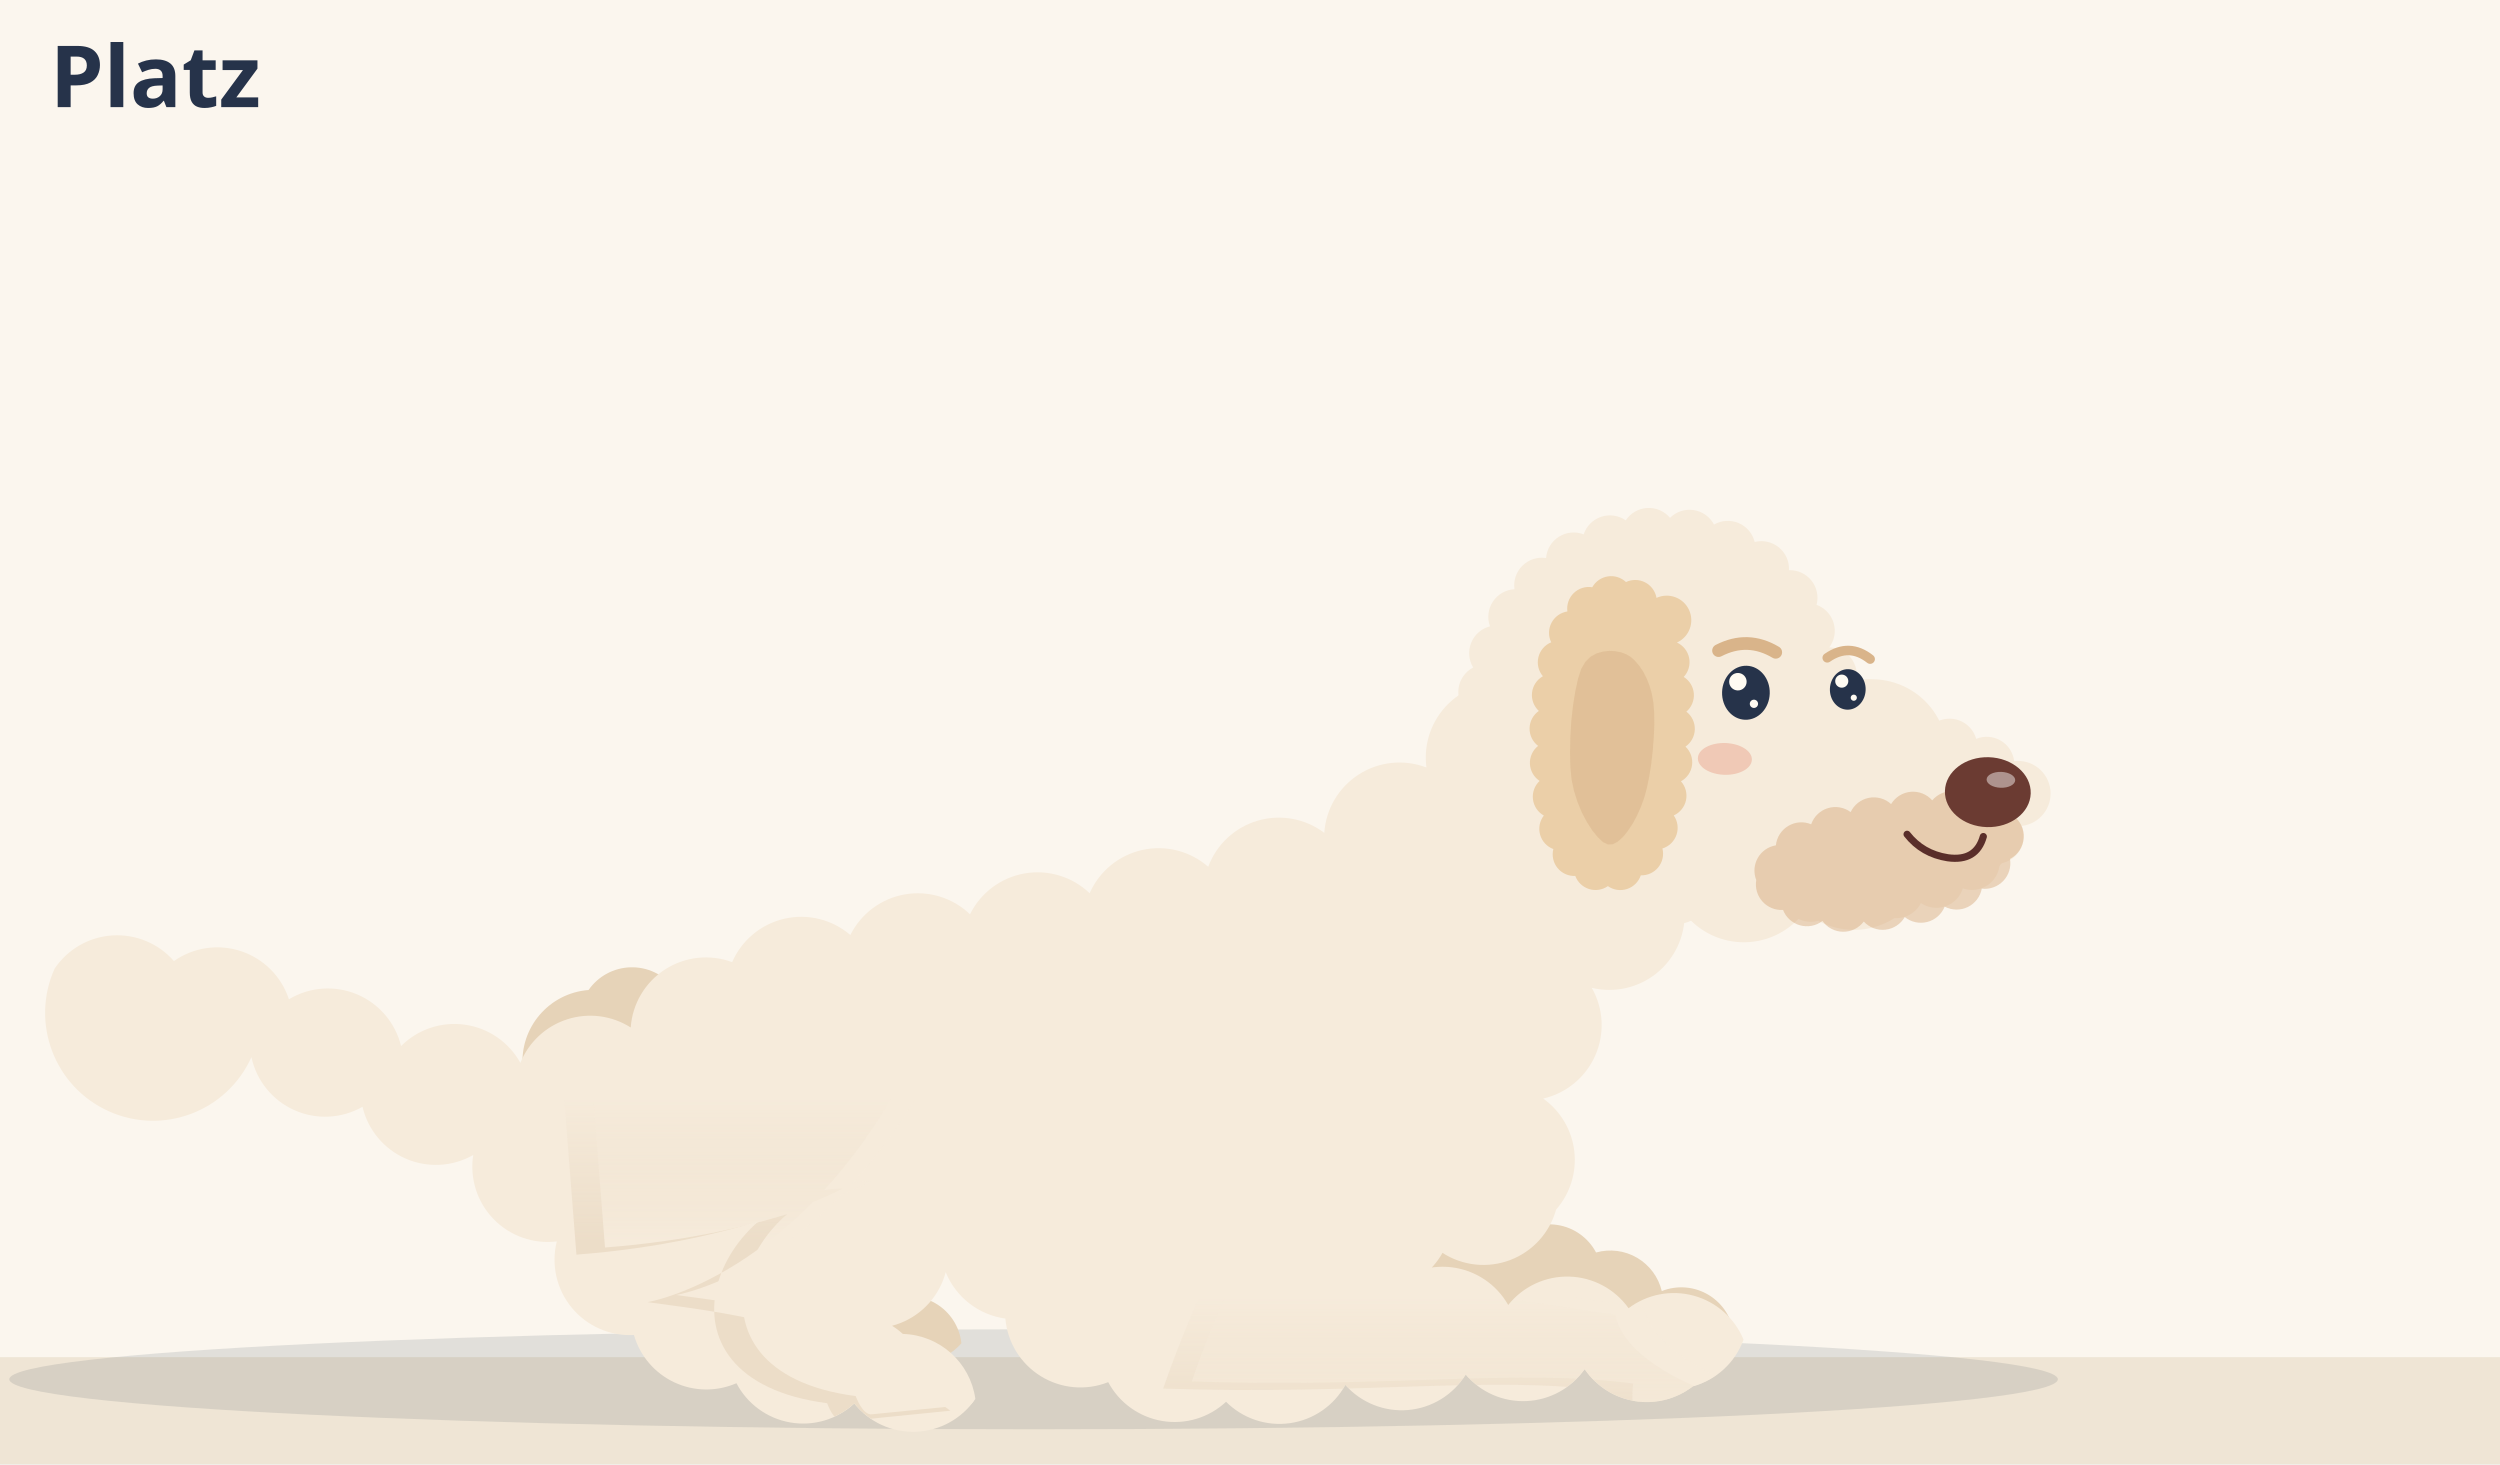
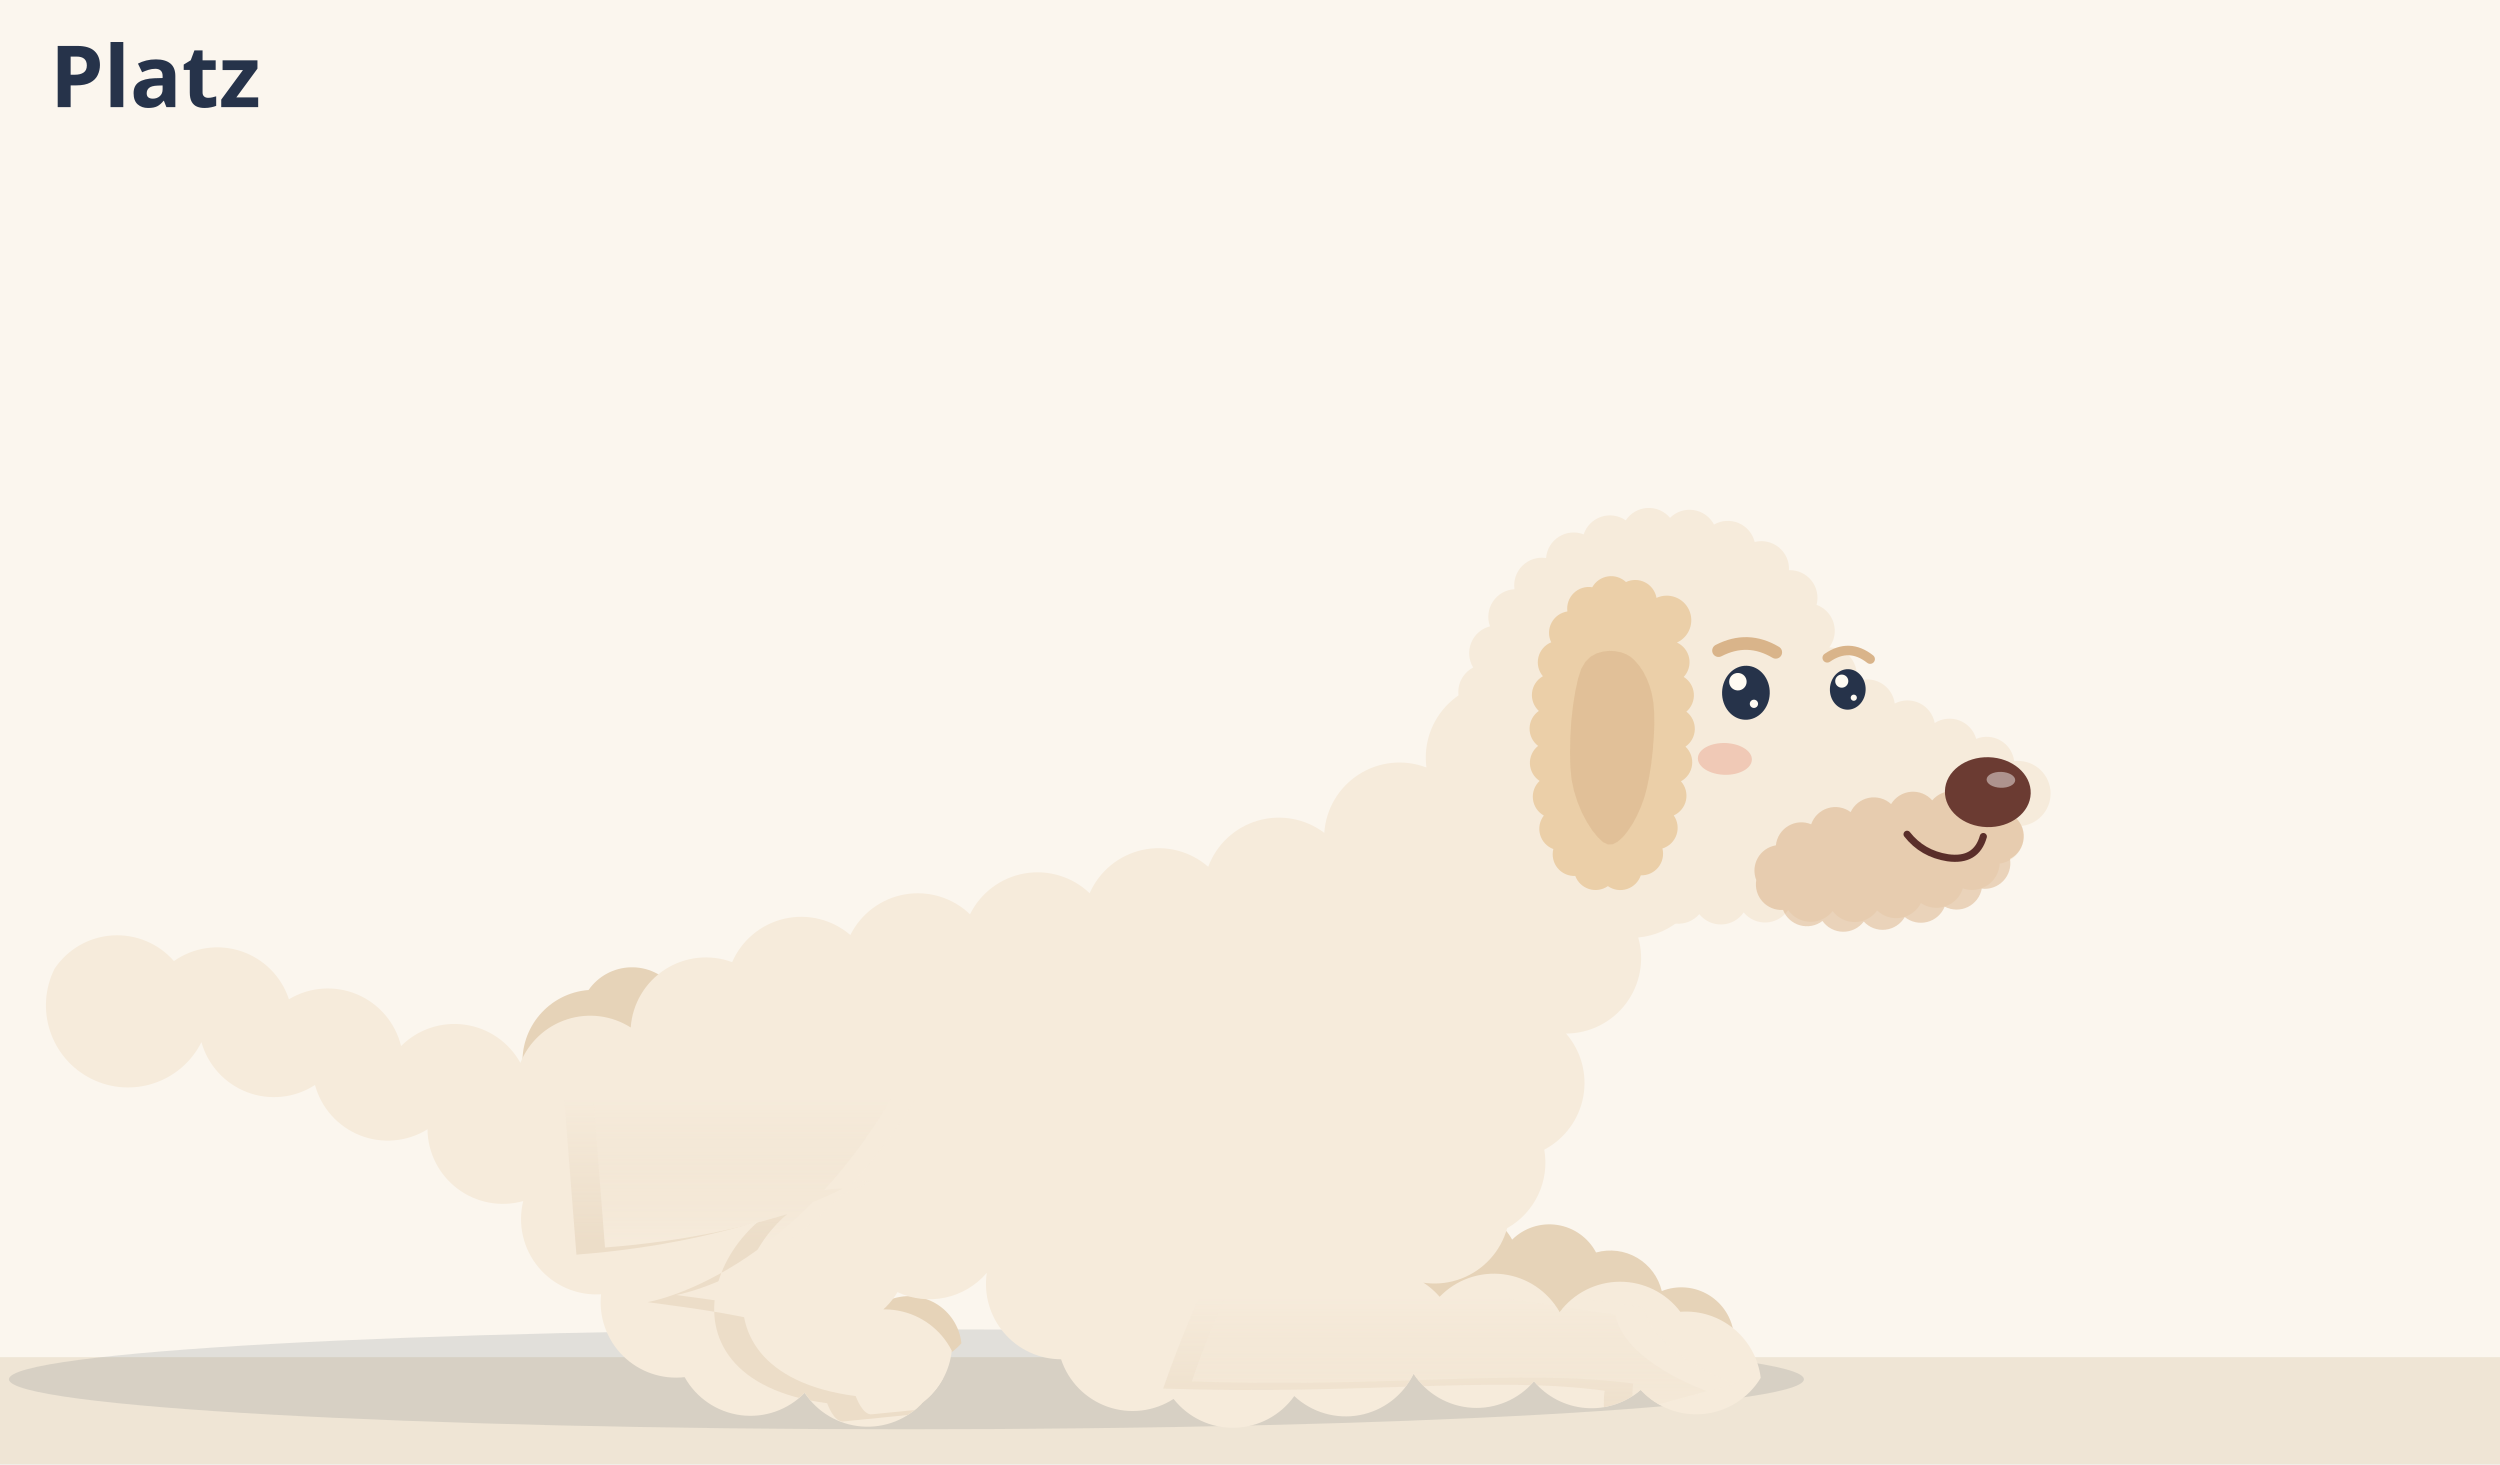
<svg xmlns="http://www.w3.org/2000/svg" viewBox="180 90 700 410">
  <rect x="180" y="90" width="700" height="410" fill="#FBF6EE" />
  <rect x="180" y="470" width="700" height="30" fill="#EFE5D5" />
  <defs>
    <clipPath id="platz-koerper">
-       <path d="M195.3 361.2A21.1 21.1 0 0 1 228.7 359.1A21.1 21.1 0 0 1 260.9 369.8A21.1 21.1 0 0 1 292.3 382.9A21.1 21.1 0 0 1 325.7 387.6A21.1 21.1 0 0 1 356.6 377.7A21.1 21.1 0 0 1 385 359.4A21.1 21.1 0 0 1 418.1 351.8A21.1 21.1 0 0 1 451.6 346A21.1 21.1 0 0 1 485.1 340.1A21.1 21.1 0 0 1 518.3 332.7A21.1 21.1 0 0 1 550.8 323.2A21.1 21.1 0 0 1 579.4 304.9A21.1 21.1 0 0 1 603.8 281.3A21.1 21.1 0 0 1 632.9 264.7A21.1 21.1 0 0 1 666.4 264A21.1 21.1 0 0 1 694 282.8A21.1 21.1 0 0 1 724.8 296.9A21.1 21.1 0 0 1 745.4 319.6A21.1 21.1 0 0 1 718.2 338.3A21.1 21.1 0 0 1 685.3 345.2A21.1 21.1 0 0 1 651.7 345.8A21.1 21.1 0 0 1 625.7 366.6A21.1 21.1 0 0 1 612.1 397.6A21.1 21.1 0 0 1 615.7 428.7A21.1 21.1 0 0 1 583.9 440.8A21.1 21.1 0 0 1 568.5 451.4A21.1 21.1 0 0 1 602.3 455.4A21.1 21.1 0 0 1 636 456.3A21.1 21.1 0 0 1 668.2 465.1A21.1 21.1 0 0 1 654 478.2A21.1 21.1 0 0 1 623.7 473.4A21.1 21.1 0 0 1 590.4 474.9A21.1 21.1 0 0 1 556.7 477.8A21.1 21.1 0 0 1 523.3 482.5A21.1 21.1 0 0 1 490.3 477A21.1 21.1 0 0 1 461.5 459.2A21.1 21.1 0 0 1 444.8 446.2A21.1 21.1 0 0 1 413.2 458.7A21.1 21.1 0 0 1 432.8 463.5A21.1 21.1 0 0 1 453.1 481.7A21.1 21.1 0 0 1 419.2 483A21.1 21.1 0 0 1 386.2 477.3A21.1 21.1 0 0 1 357.5 463.8A21.1 21.1 0 0 1 335.9 437.6A21.1 21.1 0 0 1 312.5 413.4A21.1 21.1 0 0 1 281.5 399.9A21.1 21.1 0 0 1 250.4 386A21.1 21.1 0 0 1 195.3 361.2Z" />
+       <path d="M195.3 361.2A21.1 21.1 0 0 1 228.7 359.1A21.1 21.1 0 0 1 260.9 369.8A21.1 21.1 0 0 1 292.3 382.9A21.1 21.1 0 0 1 325.7 387.6A21.1 21.1 0 0 1 356.6 377.7A21.1 21.1 0 0 1 385 359.4A21.1 21.1 0 0 1 418.1 351.8A21.1 21.1 0 0 1 451.6 346A21.1 21.1 0 0 1 485.1 340.1A21.1 21.1 0 0 1 518.3 332.7A21.1 21.1 0 0 1 550.8 323.2A21.1 21.1 0 0 1 579.4 304.9A21.1 21.1 0 0 1 603.8 281.3A21.1 21.1 0 0 1 629.7 273.1A21.1 21.1 0 0 1 643.6 304.1A21.1 21.1 0 0 1 657.6 335.1A21.1 21.1 0 0 1 638.7 352.5A21.1 21.1 0 0 1 618.5 379.4A21.1 21.1 0 0 1 612.4 411.9A21.1 21.1 0 0 1 602 433.9A21.1 21.1 0 0 1 570.2 446A21.1 21.1 0 0 1 583.1 453.1A21.1 21.1 0 0 1 616.7 457.4A21.1 21.1 0 0 1 650.5 457.3A21.1 21.1 0 0 1 673 475.8A21.1 21.1 0 0 1 639.4 479.2A21.1 21.1 0 0 1 609.5 476.8A21.1 21.1 0 0 1 575.8 474.7A21.1 21.1 0 0 1 542.4 480.9A21.1 21.1 0 0 1 508.6 481.7A21.1 21.1 0 0 1 477.1 470.6A21.1 21.1 0 0 1 456.3 446.4A21.1 21.1 0 0 1 431.3 451.8A21.1 21.1 0 0 1 413.5 462.1A21.1 21.1 0 0 1 446.5 468.2A21.1 21.1 0 0 1 438.5 482.6A21.1 21.1 0 0 1 405.3 480A21.1 21.1 0 0 1 371.7 475.6A21.1 21.1 0 0 1 348.3 452.4A21.1 21.1 0 0 1 326.5 426.3A21.1 21.1 0 0 1 299.7 406.2A21.1 21.1 0 0 1 268.2 393.8A21.1 21.1 0 0 1 236.4 381.8A21.1 21.1 0 0 1 195.3 361.2Z" />
    </clipPath>
  </defs>
  <g>
-     <ellipse cx="469.4" cy="476.2" rx="286.8" ry="14" fill="#26334A" fill-opacity="0.12" />
+     <ellipse cx="433.8" cy="476.2" rx="251.3" ry="14" fill="#26334A" fill-opacity="0.12" />
    <path d="M344.8 367.2A14.8 14.8 0 0 1 368.6 366.5A14.8 14.8 0 0 1 392.4 367.2A14.8 14.8 0 0 1 416.1 369.2A14.8 14.8 0 0 1 439.7 372.3A14.8 14.8 0 0 1 432.1 390.5A14.8 14.8 0 0 1 417.3 409.1A14.8 14.8 0 0 1 399.4 424.7A14.8 14.8 0 0 1 378.6 436.2A14.8 14.8 0 0 1 383.2 441.1A14.8 14.8 0 0 1 406.5 445.8A14.8 14.8 0 0 1 428.7 454.1A14.8 14.8 0 0 1 449.2 466.1A14.8 14.8 0 0 1 436.3 471.2A14.8 14.8 0 0 1 415.4 466.3A14.8 14.8 0 0 1 394.3 456.2A14.8 14.8 0 0 1 389 434.2A14.8 14.8 0 0 1 402.5 415.1A14.8 14.8 0 0 1 423.4 407.6A14.8 14.8 0 0 1 401.2 416.2A14.8 14.8 0 0 1 378.1 421.9A14.8 14.8 0 0 1 354.6 425.2A14.8 14.8 0 0 1 347.9 407.2A14.8 14.8 0 0 1 344.8 367.2Z" fill="#E6D3B8" />
    <path d="M589.9 416.6A14.8 14.8 0 0 1 568.4 426.6A14.8 14.8 0 0 1 544.9 430.1A14.8 14.8 0 0 1 521.2 429.1A14.8 14.8 0 0 1 532.5 429A14.8 14.8 0 0 1 556.2 431A14.8 14.8 0 0 1 579.9 433.7A14.8 14.8 0 0 1 603.4 437.1A14.8 14.8 0 0 1 626.9 440.7A14.8 14.8 0 0 1 645.3 451.5A14.8 14.8 0 0 1 665.5 463.8A14.8 14.8 0 0 1 643.4 470.2A14.8 14.8 0 0 1 626.6 462.9A14.8 14.8 0 0 1 602.8 462.3A14.8 14.8 0 0 1 579 462.9A14.8 14.8 0 0 1 555.2 463.5A14.8 14.8 0 0 1 531.4 463.7A14.8 14.8 0 0 1 515.8 457.6A14.8 14.8 0 0 1 524.9 435.6A14.8 14.8 0 0 1 535.5 414.3A14.8 14.8 0 0 1 548.7 394.5A14.8 14.8 0 0 1 564.8 385.2A14.8 14.8 0 0 1 589.9 416.6Z" fill="#E6D3B8" />
-     <path d="M195.3 361.2A21.1 21.1 0 0 1 228.7 359.1A21.1 21.1 0 0 1 260.9 369.8A21.1 21.1 0 0 1 292.3 382.9A21.1 21.1 0 0 1 325.7 387.6A21.1 21.1 0 0 1 356.6 377.7A21.1 21.1 0 0 1 385 359.4A21.1 21.1 0 0 1 418.1 351.8A21.1 21.1 0 0 1 451.6 346A21.1 21.1 0 0 1 485.1 340.1A21.1 21.1 0 0 1 518.3 332.7A21.1 21.1 0 0 1 550.8 323.2A21.1 21.1 0 0 1 579.4 304.9A21.1 21.1 0 0 1 603.8 281.3A21.1 21.1 0 0 1 632.9 264.7A21.1 21.1 0 0 1 666.4 264A21.1 21.1 0 0 1 694 282.8A21.1 21.1 0 0 1 724.8 296.9A21.1 21.1 0 0 1 745.4 319.6A21.1 21.1 0 0 1 718.2 338.3A21.1 21.1 0 0 1 685.3 345.2A21.1 21.1 0 0 1 651.7 345.8A21.1 21.1 0 0 1 625.7 366.6A21.1 21.1 0 0 1 612.1 397.6A21.1 21.1 0 0 1 615.7 428.7A21.1 21.1 0 0 1 583.9 440.8A21.1 21.1 0 0 1 568.5 451.4A21.1 21.1 0 0 1 602.3 455.4A21.1 21.1 0 0 1 636 456.3A21.1 21.1 0 0 1 668.2 465.1A21.1 21.1 0 0 1 654 478.2A21.1 21.1 0 0 1 623.7 473.4A21.1 21.1 0 0 1 590.4 474.9A21.1 21.1 0 0 1 556.7 477.8A21.1 21.1 0 0 1 523.3 482.5A21.1 21.1 0 0 1 490.3 477A21.1 21.1 0 0 1 461.5 459.2A21.1 21.1 0 0 1 444.8 446.2A21.1 21.1 0 0 1 413.2 458.7A21.1 21.1 0 0 1 432.8 463.5A21.1 21.1 0 0 1 453.1 481.7A21.1 21.1 0 0 1 419.2 483A21.1 21.1 0 0 1 386.2 477.3A21.1 21.1 0 0 1 357.5 463.8A21.1 21.1 0 0 1 335.9 437.6A21.1 21.1 0 0 1 312.5 413.4A21.1 21.1 0 0 1 281.5 399.9A21.1 21.1 0 0 1 250.4 386A21.1 21.1 0 0 1 195.3 361.2Z" fill="#F6EBDB" />
+     <path d="M195.3 361.2A21.1 21.1 0 0 1 228.7 359.1A21.1 21.1 0 0 1 260.9 369.8A21.1 21.1 0 0 1 292.3 382.9A21.1 21.1 0 0 1 325.7 387.6A21.1 21.1 0 0 1 356.6 377.7A21.1 21.1 0 0 1 385 359.4A21.1 21.1 0 0 1 418.1 351.8A21.1 21.1 0 0 1 451.6 346A21.1 21.1 0 0 1 485.1 340.1A21.1 21.1 0 0 1 518.3 332.7A21.1 21.1 0 0 1 550.8 323.2A21.1 21.1 0 0 1 579.4 304.9A21.1 21.1 0 0 1 603.8 281.3A21.1 21.1 0 0 1 629.7 273.1A21.1 21.1 0 0 1 643.6 304.1A21.1 21.1 0 0 1 657.6 335.1A21.1 21.1 0 0 1 638.7 352.5A21.1 21.1 0 0 1 618.5 379.4A21.1 21.1 0 0 1 612.4 411.9A21.1 21.1 0 0 1 602 433.9A21.1 21.1 0 0 1 570.2 446A21.1 21.1 0 0 1 583.1 453.1A21.1 21.1 0 0 1 616.7 457.4A21.1 21.1 0 0 1 650.5 457.3A21.1 21.1 0 0 1 673 475.8A21.1 21.1 0 0 1 639.4 479.2A21.1 21.1 0 0 1 609.5 476.8A21.1 21.1 0 0 1 575.8 474.7A21.1 21.1 0 0 1 542.4 480.9A21.1 21.1 0 0 1 508.6 481.7A21.1 21.1 0 0 1 477.1 470.6A21.1 21.1 0 0 1 456.3 446.4A21.1 21.1 0 0 1 431.3 451.8A21.1 21.1 0 0 1 413.5 462.1A21.1 21.1 0 0 1 446.5 468.2A21.1 21.1 0 0 1 438.5 482.6A21.1 21.1 0 0 1 405.3 480A21.1 21.1 0 0 1 371.7 475.6A21.1 21.1 0 0 1 348.3 452.4A21.1 21.1 0 0 1 326.5 426.3A21.1 21.1 0 0 1 299.7 406.2A21.1 21.1 0 0 1 268.2 393.8A21.1 21.1 0 0 1 236.4 381.8A21.1 21.1 0 0 1 195.3 361.2Z" fill="#F6EBDB" />
    <linearGradient id="platz-nah-hind-schatten-v" gradientUnits="userSpaceOnUse" x1="0" y1="397.5" x2="0" y2="437.5">
      <stop offset="0" stop-color="#fff" stop-opacity="0" />
      <stop offset="1" stop-color="#fff" />
    </linearGradient>
    <mask id="platz-nah-hind-schatten">
      <rect x="-2000" y="397.5" width="6000" height="3000" fill="url(#platz-nah-hind-schatten-v)" />
    </mask>
    <g clip-path="url(#platz-koerper)">
      <g mask="url(#platz-nah-hind-schatten)">
        <path d="M336.8 382.7C384.2 379.2 434.7 388.3 434.7 388.3C404.2 447.6 361.3 454.6 361.3 454.6C390.6 458.5 414.6 461.6 446.1 485L416.2 488C413.5 488.4 411.6 482.9 411.6 482.9C358.4 476 381 423.3 415.9 422.8C415.9 422.8 388.8 437.7 341.4 441.3Z" fill="#ECDDC8" />
      </g>
    </g>
    <linearGradient id="platz-nah-hind-v" gradientUnits="userSpaceOnUse" x1="0" y1="397.5" x2="0" y2="437.5">
      <stop offset="0" stop-color="#fff" stop-opacity="0" />
      <stop offset="1" stop-color="#fff" />
    </linearGradient>
    <mask id="platz-nah-hind">
      <rect x="-2000" y="397.5" width="6000" height="3000" fill="url(#platz-nah-hind-v)" />
    </mask>
    <g clip-path="url(#platz-koerper)">
      <g mask="url(#platz-nah-hind)">
        <path d="M344.8 380.7C392.2 377.2 442.7 386.3 442.7 386.3C412.2 445.6 369.3 452.6 369.3 452.6C398.6 456.5 422.6 459.6 454.1 483L424.2 486C421.5 486.4 419.6 480.9 419.6 480.9C366.4 474 389 421.3 423.9 420.8C423.9 420.8 396.8 435.7 349.4 439.3Z" fill="#F6EBDB" />
      </g>
    </g>
    <linearGradient id="platz-nah-front-schatten-v" gradientUnits="userSpaceOnUse" x1="0" y1="453.2" x2="0" y2="493.2">
      <stop offset="0" stop-color="#fff" stop-opacity="0" />
      <stop offset="1" stop-color="#fff" />
    </linearGradient>
    <mask id="platz-nah-front-schatten">
      <rect x="-2000" y="453.2" width="6000" height="3000" fill="url(#platz-nah-front-schatten-v)" />
    </mask>
    <g clip-path="url(#platz-koerper)">
      <g mask="url(#platz-nah-front-schatten)">
        <path d="M581.9 432.1C554.3 453.2 507 443.6 507 443.6C557.9 445.4 600.5 453.7 632.3 458.1C634.8 471.5 657.9 479.5 657.9 479.5L631.1 486.9C628.1 487.7 629.3 479.4 629.3 479.4C597.4 475.1 561.3 480.7 505.7 478.8C505.7 478.8 525.9 417.7 553.5 396.6Z" fill="#ECDDC8" />
      </g>
    </g>
    <linearGradient id="platz-nah-front-v" gradientUnits="userSpaceOnUse" x1="0" y1="453.2" x2="0" y2="493.2">
      <stop offset="0" stop-color="#fff" stop-opacity="0" />
      <stop offset="1" stop-color="#fff" />
    </linearGradient>
    <mask id="platz-nah-front">
      <rect x="-2000" y="453.2" width="6000" height="3000" fill="url(#platz-nah-front-v)" />
    </mask>
    <g clip-path="url(#platz-koerper)">
      <g mask="url(#platz-nah-front)">
        <path d="M589.9 430.1C562.3 451.2 515 441.6 515 441.6C565.9 443.4 608.5 451.7 640.3 456.1C642.8 469.5 665.9 477.5 665.9 477.5L639.1 484.9C636.1 485.7 637.3 477.4 637.3 477.4C605.4 473.1 569.3 478.7 513.7 476.8C513.7 476.8 533.9 415.7 561.5 394.6Z" fill="#F6EBDB" />
      </g>
    </g>
    <g transform="translate(737.4 314.5) rotate(1.7) scale(-0.445 0.445)">
      <g class="l-kopf l-k-freundlich">
        <path d="M-14 -26A17.4 17.4 0 0 1 10.3 -39.3A17.4 17.4 0 0 1 36.7 -48.5A17.4 17.4 0 0 1 62.2 -60A17.4 17.4 0 0 1 87 -72.9A17.4 17.4 0 0 1 104.4 -94.1A17.4 17.4 0 0 1 113.2 -120.6A17.4 17.4 0 0 1 131.2 -141.9A17.4 17.4 0 0 1 153.3 -159A17.4 17.4 0 0 1 179.2 -169.2A17.4 17.4 0 0 1 207 -172.6A17.4 17.4 0 0 1 234.8 -170.2A17.4 17.4 0 0 1 261 -160.6A17.4 17.4 0 0 1 284.2 -145A17.4 17.4 0 0 1 303.5 -124.8A17.4 17.4 0 0 1 318.2 -101A17.4 17.4 0 0 1 328 -74.8A17.4 17.4 0 0 1 331.6 -47.1A17.4 17.4 0 0 1 329.9 -19.2A17.4 17.4 0 0 1 322.8 7.8A17.4 17.4 0 0 1 309.4 32.3A17.4 17.4 0 0 1 288.7 50.9A17.4 17.4 0 0 1 263.8 63.8A17.4 17.4 0 0 1 236.9 71.4A17.4 17.4 0 0 1 209.2 74.8A17.4 17.4 0 0 1 181.2 76.1A17.4 17.4 0 0 1 153.3 74.2A17.4 17.4 0 0 1 125.4 71.9A17.4 17.4 0 0 1 97.4 71.7A17.4 17.4 0 0 1 69.4 70.5A17.4 17.4 0 0 1 42 65A17.4 17.4 0 0 1 15.9 55A17.4 17.4 0 0 1 -6.8 38.7A17.4 17.4 0 0 1 -20 14.6A17.4 17.4 0 0 1 -14 -26Z" fill="#F6EBDB" />
        <path d="M-14 8A16.1 16.1 0 0 1 10.8 1.1A16.1 16.1 0 0 1 36.8 0.2A16.1 16.1 0 0 1 62.6 3.3A16.1 16.1 0 0 1 87.9 9.1A16.1 16.1 0 0 1 112.5 17.5A16.1 16.1 0 0 1 134.3 31.4A16.1 16.1 0 0 1 146 53.6A16.1 16.1 0 0 1 128.6 71.9A16.1 16.1 0 0 1 103.6 78.1A16.1 16.1 0 0 1 77.6 77.7A16.1 16.1 0 0 1 51.9 74.1A16.1 16.1 0 0 1 27 66.8A16.1 16.1 0 0 1 4 54.8A16.1 16.1 0 0 1 -13.2 35.6A16.1 16.1 0 0 1 -14 8Z" fill="#D2A374" fill-opacity=".42" />
        <ellipse cx="168" cy="-22" rx="17" ry="10" fill="#E07A5F" fill-opacity=".3" />
        <g class="l-augen l-a-freundlich">
          <ellipse cx="92" cy="-68" rx="11.25" ry="12.75" fill="#26334A" />
          <circle cx="95.938" cy="-73.1" r="4.125" fill="#FFFBF2" />
          <circle cx="88.062" cy="-62.9" r="1.95" fill="#FFFBF2" />
          <ellipse cx="156" cy="-64" rx="15" ry="17" fill="#26334A" />
          <circle cx="161.25" cy="-70.8" r="5.5" fill="#FFFBF2" />
          <circle cx="150.75" cy="-57.2" r="2.6" fill="#FFFBF2" />
        </g>
        <g class="l-brauen l-b-freundlich">
          <path d="M78.5 -87.5Q92 -97.5 105.5 -87.5" stroke="#D9B48A" stroke-width="6" stroke-linecap="round" fill="none" />
          <path d="M138 -90Q156 -100 174 -90" stroke="#D9B48A" stroke-width="8" stroke-linecap="round" fill="none" />
        </g>
        <path d="M4 22q4 16 22 14q16 -2 26 -14" stroke="#5A2E2A" stroke-width="4.5" stroke-linecap="round" fill="none" />
        <g class="l-nase l-n-freundlich">
          <ellipse cx="2" cy="-6" rx="27" ry="22" fill="#6B3B32" />
          <ellipse cx="-6" cy="-14" rx="9" ry="5" fill="#FFFFFF" fill-opacity=".45" />
        </g>
        <g class="l-ohr l-o-freundlich">
          <g transform="translate(240 -116) rotate(0)">
            <path d="M-26 -6A13.6 13.6 0 0 1 -6.5 -15.4A13.6 13.6 0 0 1 14.6 -11.5A13.6 13.6 0 0 1 29.8 4.2A13.6 13.6 0 0 1 39.4 23.9A13.6 13.6 0 0 1 44 45.4A13.6 13.6 0 0 1 45.9 67.3A13.6 13.6 0 0 1 45.7 89.3A13.6 13.6 0 0 1 44.1 111.3A13.6 13.6 0 0 1 40.8 133A13.6 13.6 0 0 1 34.2 153.9A13.6 13.6 0 0 1 19.9 170.4A13.6 13.6 0 0 1 -0.8 176.2A13.6 13.6 0 0 1 -21.3 168.8A13.6 13.6 0 0 1 -34.4 151.5A13.6 13.6 0 0 1 -40.9 130.5A13.6 13.6 0 0 1 -44.8 108.9A13.6 13.6 0 0 1 -47 87A13.6 13.6 0 0 1 -46.9 65A13.6 13.6 0 0 1 -44.6 43.2A13.6 13.6 0 0 1 -39.7 21.7A13.6 13.6 0 0 1 -26 -6Z" fill="#EBCFA8" />
            <path d="M-8 30L-4.8 28.9L-1.1 28.3L2.8 28.2L6.9 28.8L10.8 30.1L14.5 32.3L17.6 35.6L20 40L21.8 46.1L23.3 54L24.5 63.2L25.3 73.1L25.6 83.3L25.5 93.2L25 102.3L24 110L22.3 116.9L19.9 123.8L17 130.3L13.6 136.3L10.1 141.4L6.5 145.6L3.1 148.6L0 150L-3 149.8L-6.1 148.1L-9.2 145.2L-12.2 141.3L-15.2 136.5L-17.8 131.3L-20.1 125.7L-22 120L-23.5 113.7L-24.8 106.4L-25.8 98.4L-26.5 90L-26.9 81.6L-27 73.6L-26.7 66.3L-26 60L-24.9 54.5L-23.3 49.5L-21.3 44.8L-19 40.6L-16.4 37L-13.7 34L-10.9 31.6Z" fill="#D9B48A" fill-opacity=".55" />
          </g>
        </g>
      </g>
    </g>
  </g>
  <text x="194" y="120" font-family="sans-serif" font-size="24" font-weight="700" fill="#26334a">Platz</text>
</svg>
